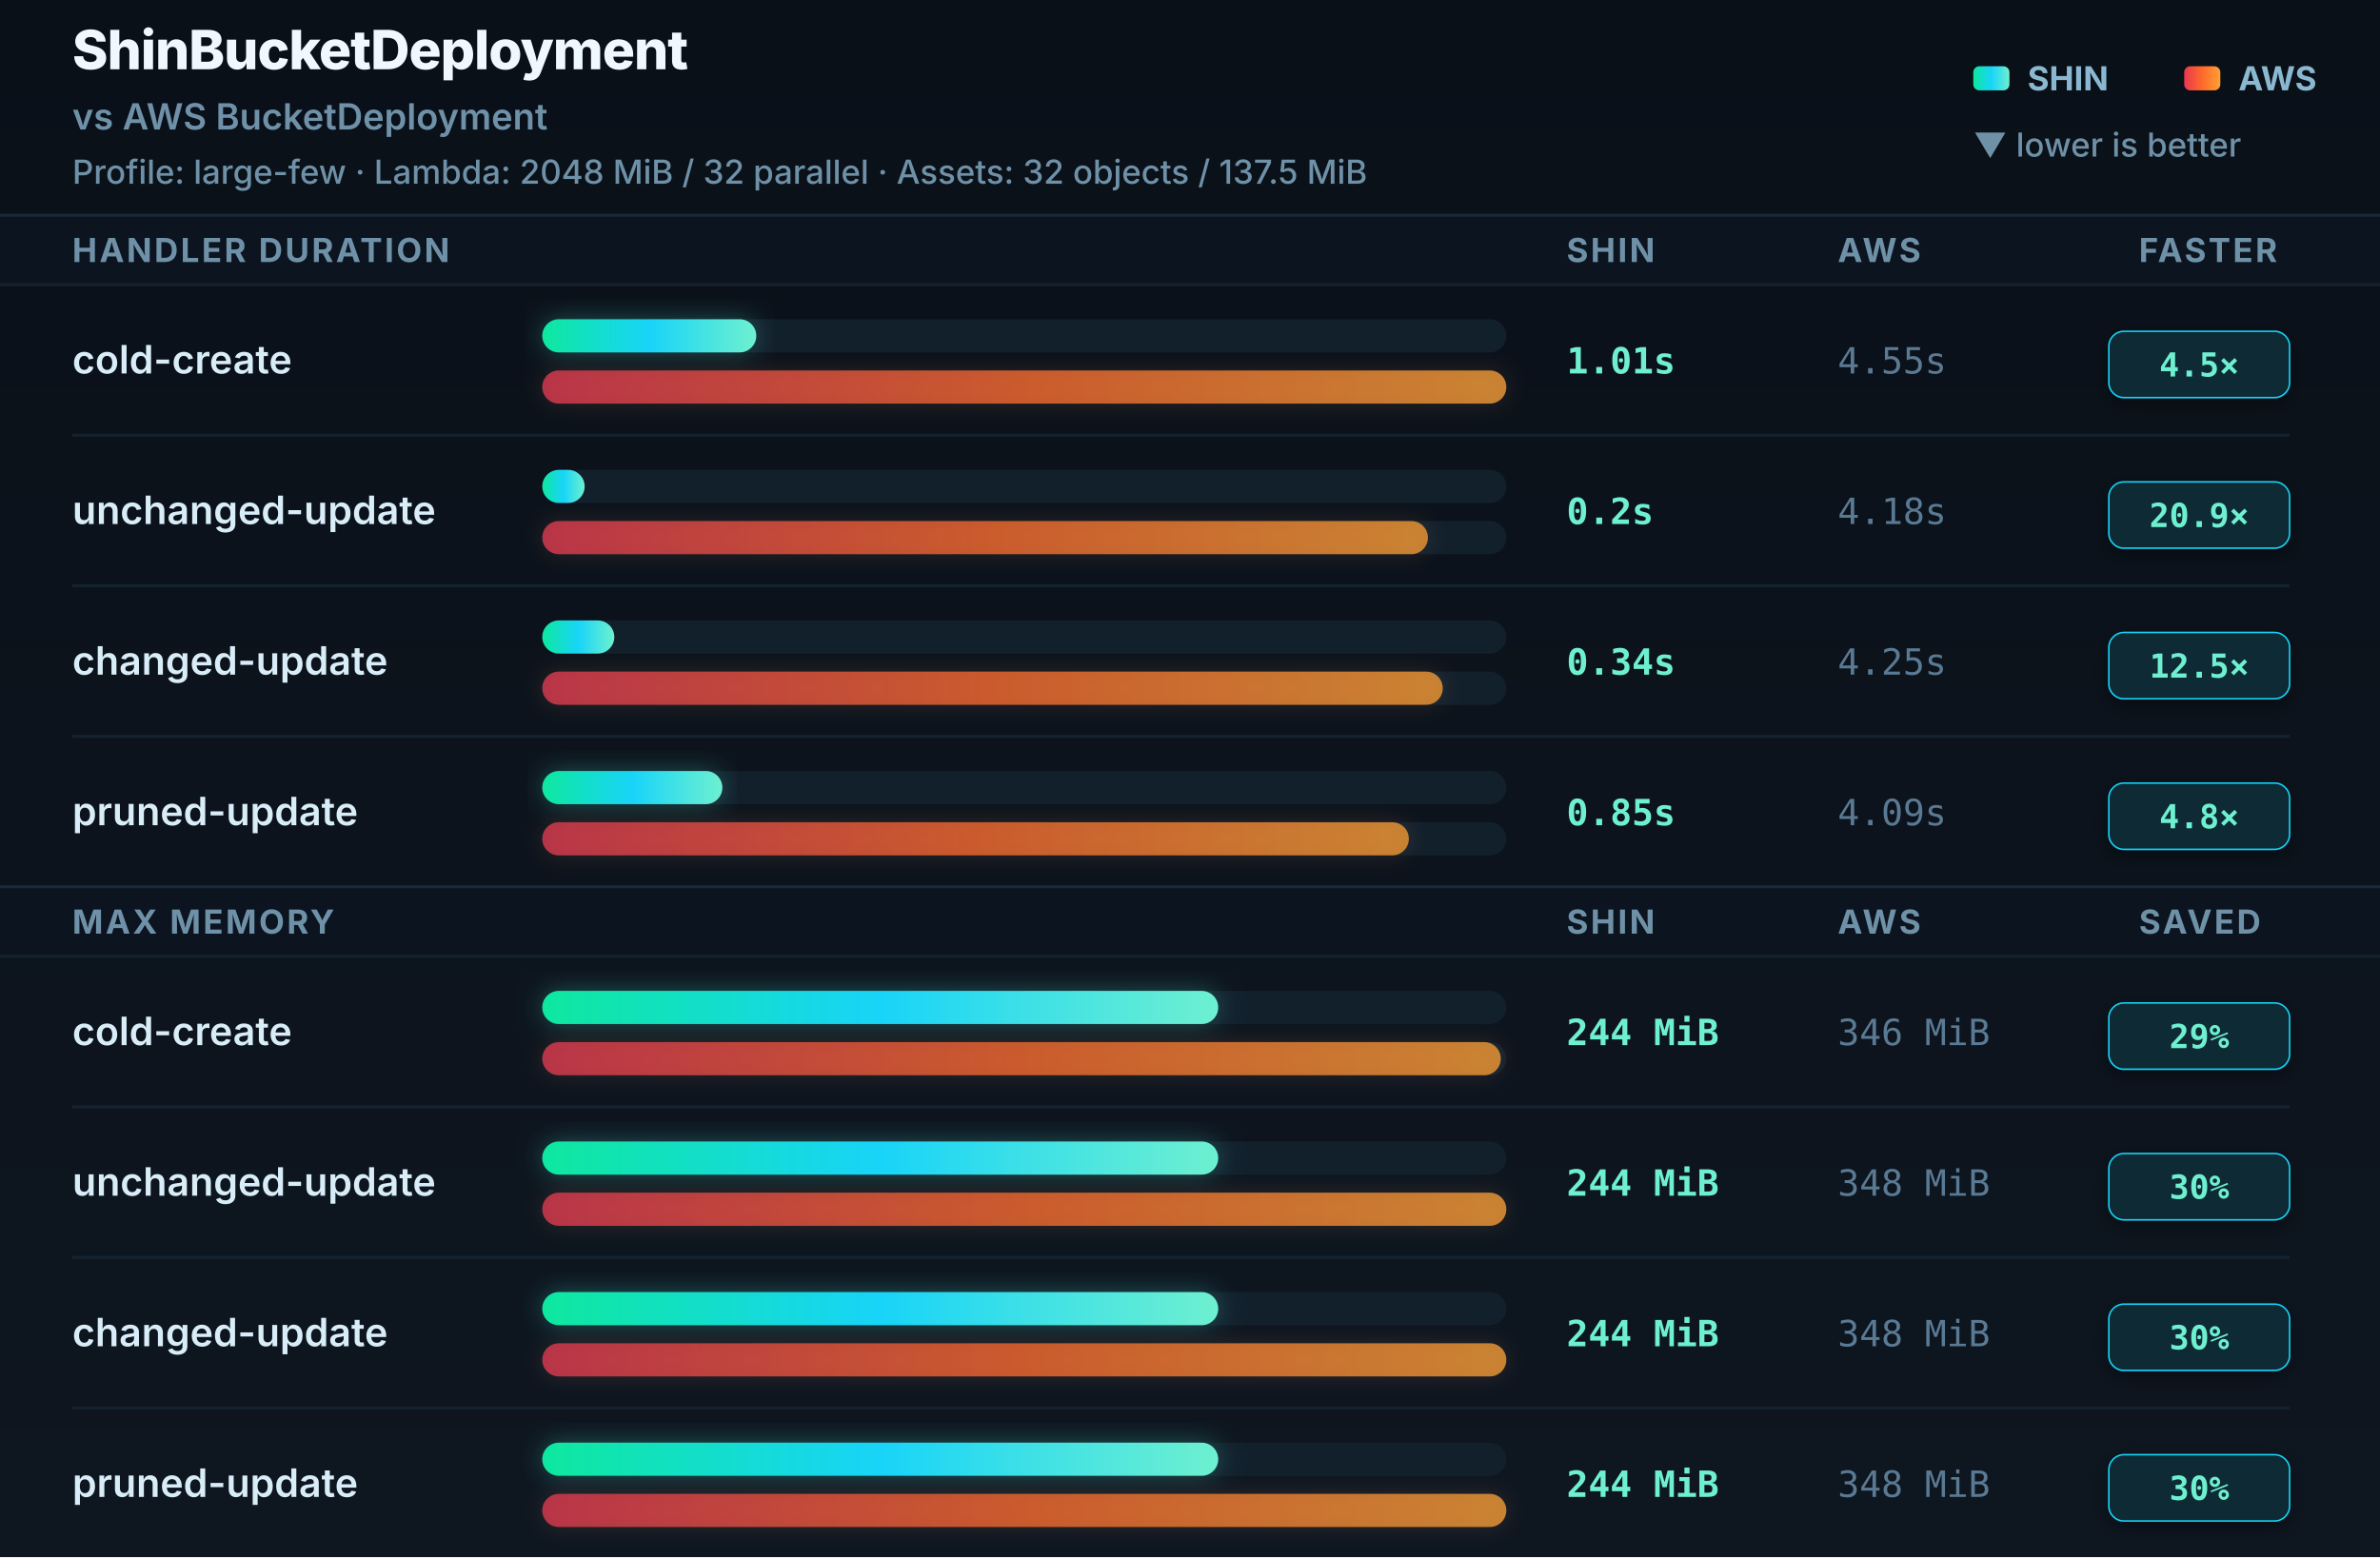
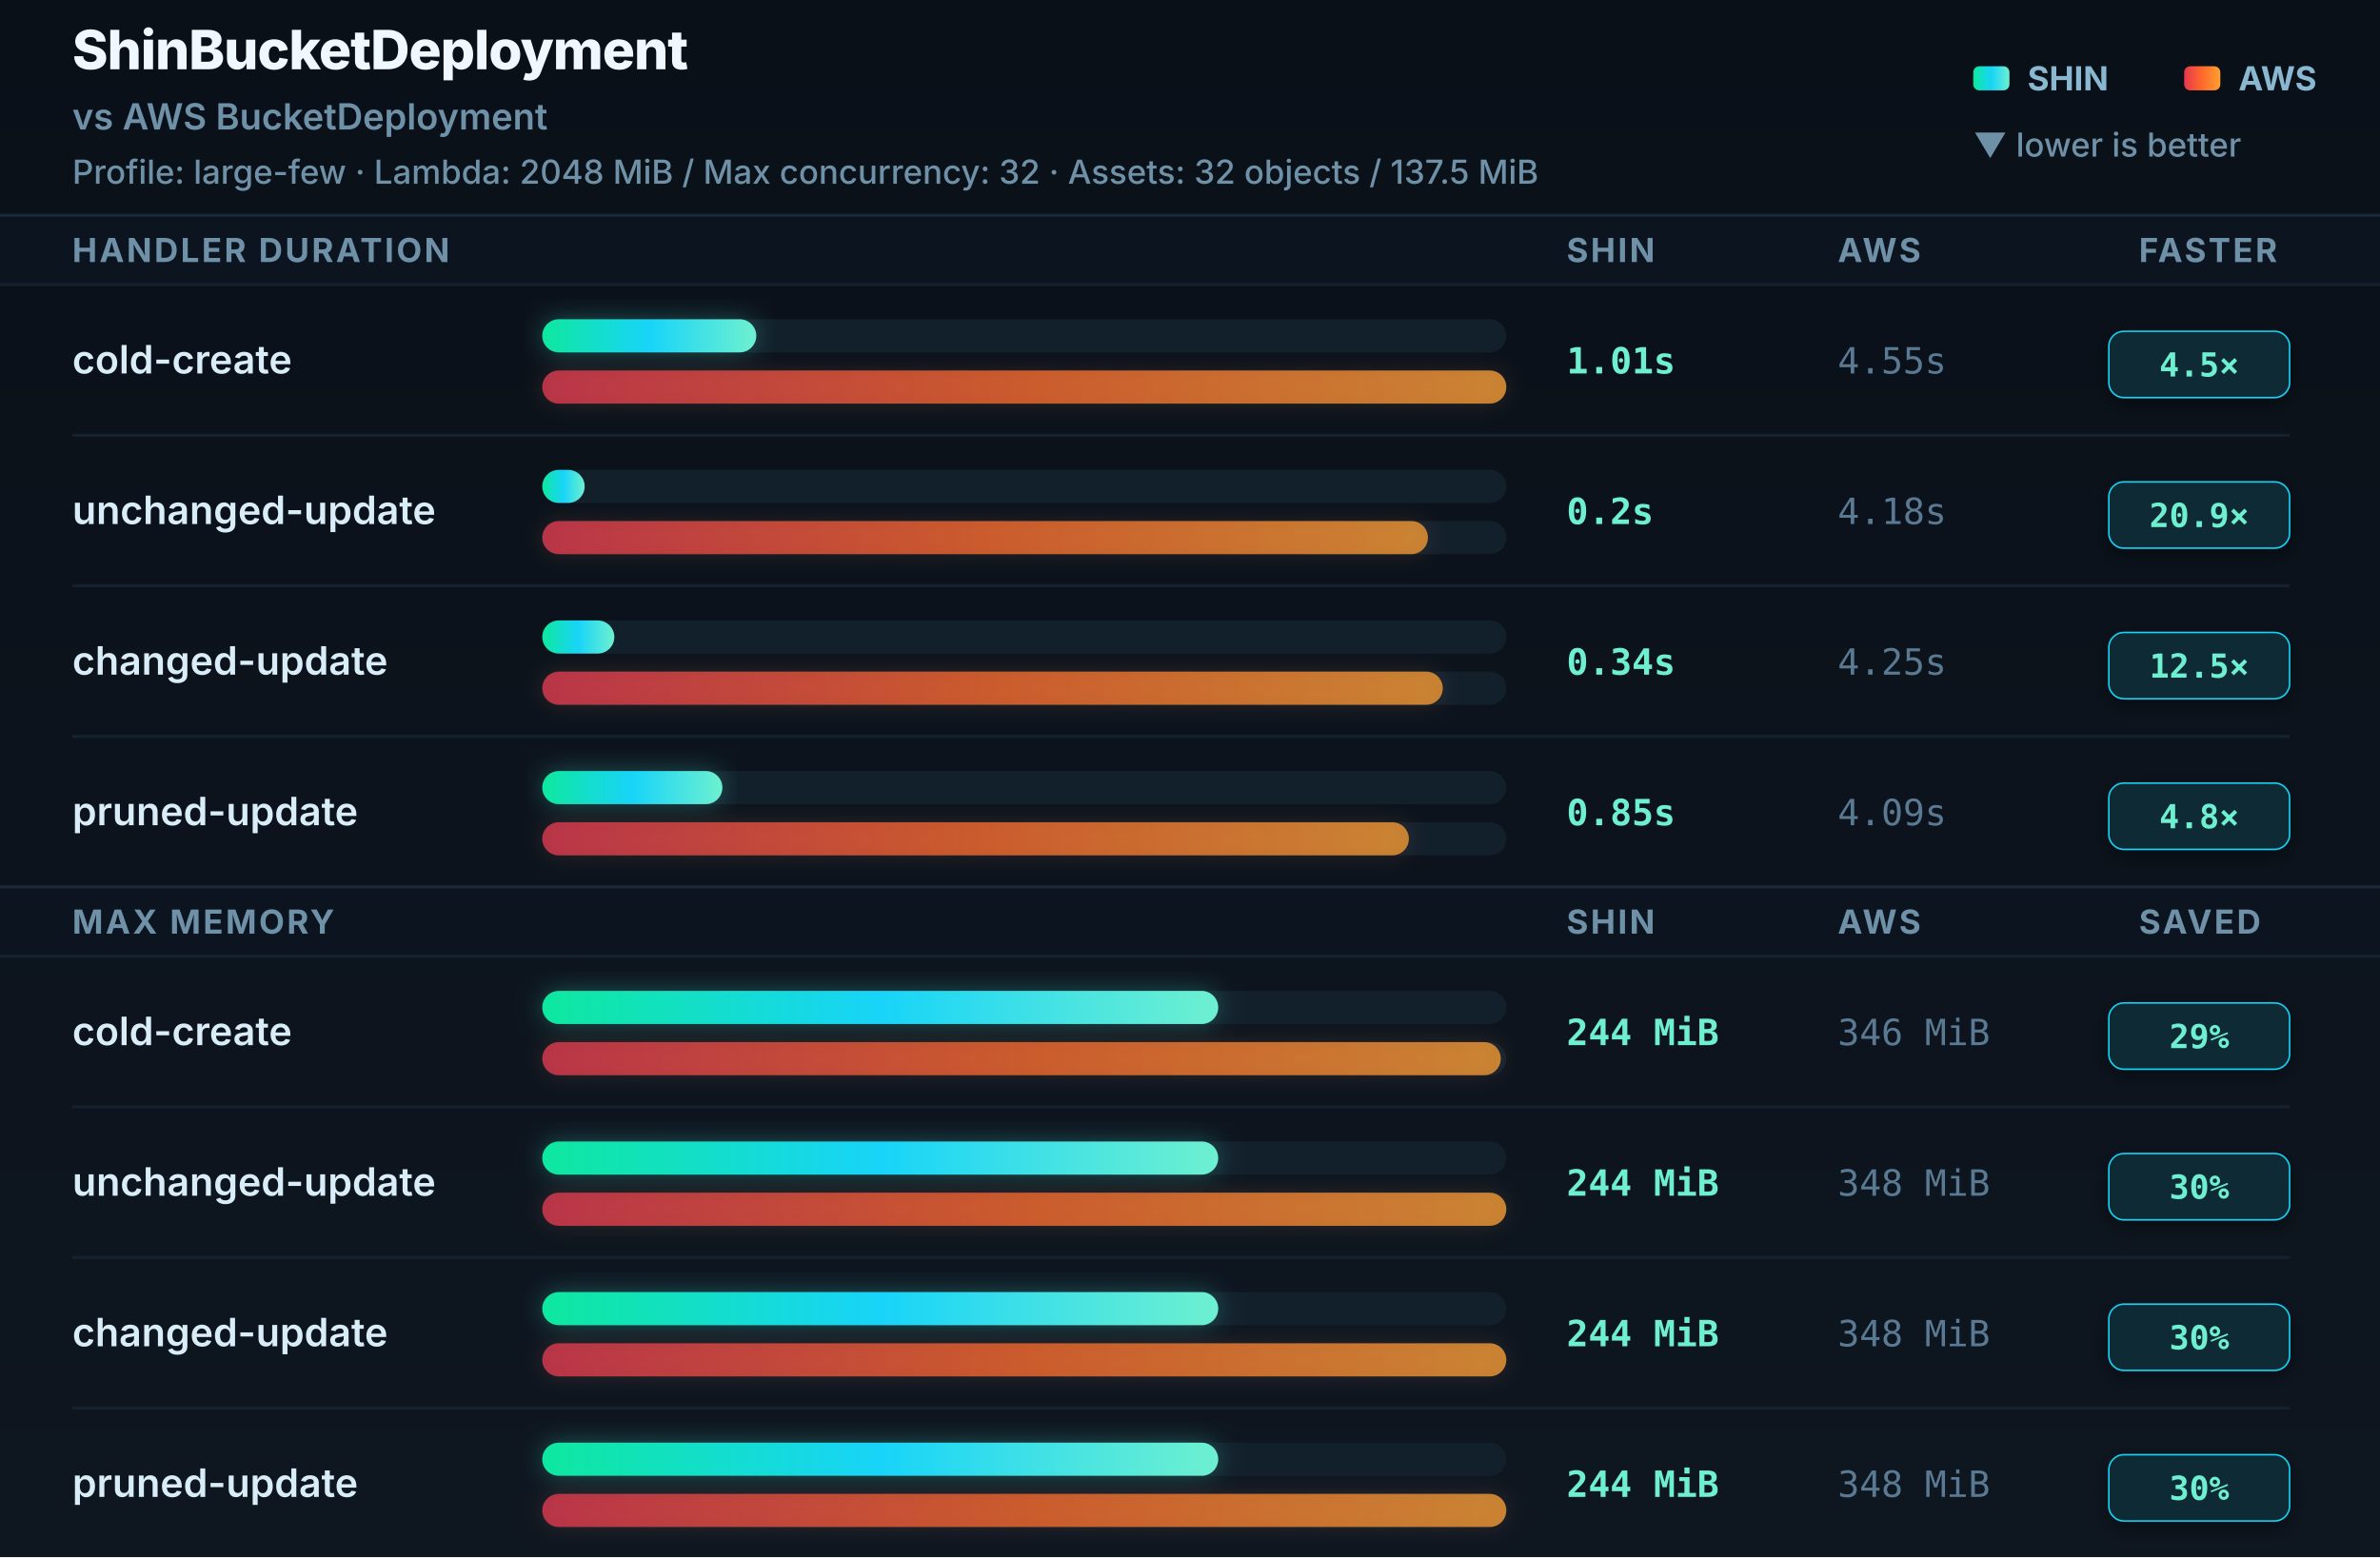
<svg xmlns="http://www.w3.org/2000/svg" width="790" height="517" viewBox="0 0 790 517" role="img" aria-labelledby="title desc">
  <defs>
    <linearGradient id="shin" x1="0" y1="0" x2="1" y2="0">
      <stop offset="0" stop-color="#0ee89e" />
      <stop offset="0.5" stop-color="#18d4f8" />
      <stop offset="1" stop-color="#6ef0d0" />
    </linearGradient>
    <linearGradient id="aws" x1="0" y1="0" x2="1" y2="0">
      <stop offset="0" stop-color="#e8384f" />
      <stop offset="0.5" stop-color="#ff6a2b" />
      <stop offset="1" stop-color="#ffa033" />
    </linearGradient>
    <linearGradient id="bgGrad" x1="0" y1="0" x2="0" y2="1">
      <stop offset="0" stop-color="#0a1018" />
      <stop offset="1" stop-color="#0e1620" />
    </linearGradient>
    <filter id="gS" x="-8%" y="-60%" width="116%" height="220%">
      <feGaussianBlur in="SourceGraphic" stdDeviation="4" />
      <feColorMatrix type="matrix" values="0 0 0 0 0.06 0 0 0 0 0.85 0 0 0 0 0.7 0 0 0 0.6 0" />
    </filter>
    <filter id="gA" x="-8%" y="-60%" width="116%" height="220%">
      <feGaussianBlur in="SourceGraphic" stdDeviation="3.5" />
      <feColorMatrix type="matrix" values="0 0 0 0 0.95 0 0 0 0 0.35 0 0 0 0 0.15 0 0 0 0.4 0" />
    </filter>
    <filter id="badgeShadow" x="-20%" y="-30%" width="140%" height="160%">
      <feDropShadow dx="0" dy="2" stdDeviation="3" flood-color="#000" flood-opacity="0.4" />
    </filter>
  </defs>
  <rect width="790" height="517" fill="url(#bgGrad)" />
  <text x="24" y="23" font-family="Inter, -apple-system, sans-serif" font-size="18" font-weight="800" fill="#f0f8ff" letter-spacing="-0.3">ShinBucketDeployment</text>
  <text x="24" y="43" font-family="Inter, -apple-system, sans-serif" font-size="12" font-weight="600" fill="#6f91a8">vs AWS BucketDeployment</text>
-   <text x="24" y="61" font-family="Inter, -apple-system, sans-serif" font-size="11" font-weight="500" fill="#6f91a8">Profile: large-few · Lambda: 2048 MiB / 32 parallel · Assets: 32 objects / 137.5 MiB</text>
+   <text x="24" y="61" font-family="Inter, -apple-system, sans-serif" font-size="11" font-weight="500" fill="#6f91a8">Profile: large-few · Lambda: 2048 MiB / Max concurrency: 32 · Assets: 32 objects / 137.5 MiB</text>
  <rect x="655" y="22" width="12" height="8" rx="2" fill="url(#shin)" />
  <text x="673" y="30" font-family="Inter, -apple-system, sans-serif" font-size="11" font-weight="700" fill="#8ab8d0">SHIN</text>
  <rect x="725" y="22" width="12" height="8" rx="2" fill="url(#aws)" />
  <text x="743" y="30" font-family="Inter, -apple-system, sans-serif" font-size="11" font-weight="700" fill="#8ab8d0">AWS</text>
  <text x="655" y="52" font-family="Inter, -apple-system, sans-serif" font-size="11" font-weight="500" fill="#6f91a8">▼ lower is better</text>
  <rect x="0" y="71" width="790" height="1" fill="#1a2a38" />
  <rect y="72" width="790" height="22" fill="#0c1420" />
  <text x="24" y="87" font-family="Inter, -apple-system, sans-serif" font-size="11" font-weight="700" fill="#6f91a8" letter-spacing="0.8">HANDLER DURATION</text>
  <text x="520" y="87" font-family="Inter, -apple-system, sans-serif" font-size="11" font-weight="700" fill="#6f91a8" letter-spacing="0.8">SHIN</text>
  <text x="610" y="87" font-family="Inter, -apple-system, sans-serif" font-size="11" font-weight="700" fill="#6f91a8" letter-spacing="0.8">AWS</text>
  <text x="710" y="87" font-family="Inter, -apple-system, sans-serif" font-size="11" font-weight="700" fill="#6f91a8" letter-spacing="0.8">FASTER</text>
  <rect x="0" y="94" width="790" height="1" fill="#142230" />
  <text x="24" y="124" font-family="Inter, -apple-system, sans-serif" font-size="13" font-weight="600" fill="#d8edf8">cold-create</text>
  <rect x="180" y="106" width="320" height="11" rx="5.5" fill="#12202c" />
  <rect x="180" y="106" width="71.033" height="11" rx="5.5" fill="url(#shin)" filter="url(#gS)" opacity="0.5" />
  <rect x="180" y="106" width="71.033" height="11" rx="5.5" fill="url(#shin)" />
  <rect x="180" y="123" width="320" height="11" rx="5.5" fill="#12202c" />
  <rect x="180" y="123" width="320" height="11" rx="5.5" fill="url(#aws)" filter="url(#gA)" opacity="0.35" />
  <rect x="180" y="123" width="320" height="11" rx="5.5" fill="url(#aws)" opacity="0.75" />
  <text x="520" y="124" font-family="JetBrains Mono, monospace" font-size="12" font-weight="700" fill="#6ef0d0">1.01s</text>
  <text x="610" y="124" font-family="JetBrains Mono, monospace" font-size="12" font-weight="400" fill="#5a7a94">4.55s</text>
  <rect x="700" y="110" width="60" height="22" rx="5" fill="#082b35" stroke="#18d4f8" stroke-width="0.5" filter="url(#badgeShadow)" />
  <text x="730" y="125" text-anchor="middle" font-family="JetBrains Mono, monospace" font-size="11" font-weight="800" fill="#6ef0d0">4.5×</text>
  <rect x="24" y="144" width="736" height="1" fill="#142230" />
  <text x="24" y="174" font-family="Inter, -apple-system, sans-serif" font-size="13" font-weight="600" fill="#d8edf8">unchanged-update</text>
  <rect x="180" y="156" width="320" height="11" rx="5.5" fill="#12202c" />
  <rect x="180" y="156" width="14.066" height="11" rx="5.5" fill="url(#shin)" />
  <rect x="180" y="173" width="320" height="11" rx="5.5" fill="#12202c" />
  <rect x="180" y="173" width="293.978" height="11" rx="5.5" fill="url(#aws)" filter="url(#gA)" opacity="0.35" />
  <rect x="180" y="173" width="293.978" height="11" rx="5.5" fill="url(#aws)" opacity="0.75" />
  <text x="520" y="174" font-family="JetBrains Mono, monospace" font-size="12" font-weight="700" fill="#6ef0d0">0.2s</text>
  <text x="610" y="174" font-family="JetBrains Mono, monospace" font-size="12" font-weight="400" fill="#5a7a94">4.18s</text>
  <rect x="700" y="160" width="60" height="22" rx="5" fill="#082b35" stroke="#18d4f8" stroke-width="0.5" filter="url(#badgeShadow)" />
  <text x="730" y="175" text-anchor="middle" font-family="JetBrains Mono, monospace" font-size="11" font-weight="800" fill="#6ef0d0">20.9×</text>
  <rect x="24" y="194" width="736" height="1" fill="#142230" />
  <text x="24" y="224" font-family="Inter, -apple-system, sans-serif" font-size="13" font-weight="600" fill="#d8edf8">changed-update</text>
  <rect x="180" y="206" width="320" height="11" rx="5.5" fill="#12202c" />
  <rect x="180" y="206" width="23.912" height="11" rx="5.5" fill="url(#shin)" />
  <rect x="180" y="223" width="320" height="11" rx="5.5" fill="#12202c" />
  <rect x="180" y="223" width="298.901" height="11" rx="5.5" fill="url(#aws)" filter="url(#gA)" opacity="0.35" />
  <rect x="180" y="223" width="298.901" height="11" rx="5.5" fill="url(#aws)" opacity="0.75" />
  <text x="520" y="224" font-family="JetBrains Mono, monospace" font-size="12" font-weight="700" fill="#6ef0d0">0.34s</text>
  <text x="610" y="224" font-family="JetBrains Mono, monospace" font-size="12" font-weight="400" fill="#5a7a94">4.25s</text>
  <rect x="700" y="210" width="60" height="22" rx="5" fill="#082b35" stroke="#18d4f8" stroke-width="0.5" filter="url(#badgeShadow)" />
  <text x="730" y="225" text-anchor="middle" font-family="JetBrains Mono, monospace" font-size="11" font-weight="800" fill="#6ef0d0">12.5×</text>
  <rect x="24" y="244" width="736" height="1" fill="#142230" />
  <text x="24" y="274" font-family="Inter, -apple-system, sans-serif" font-size="13" font-weight="600" fill="#d8edf8">pruned-update</text>
  <rect x="180" y="256" width="320" height="11" rx="5.5" fill="#12202c" />
  <rect x="180" y="256" width="59.78" height="11" rx="5.5" fill="url(#shin)" filter="url(#gS)" opacity="0.5" />
  <rect x="180" y="256" width="59.78" height="11" rx="5.5" fill="url(#shin)" />
  <rect x="180" y="273" width="320" height="11" rx="5.5" fill="#12202c" />
  <rect x="180" y="273" width="287.648" height="11" rx="5.5" fill="url(#aws)" filter="url(#gA)" opacity="0.35" />
  <rect x="180" y="273" width="287.648" height="11" rx="5.5" fill="url(#aws)" opacity="0.75" />
  <text x="520" y="274" font-family="JetBrains Mono, monospace" font-size="12" font-weight="700" fill="#6ef0d0">0.85s</text>
  <text x="610" y="274" font-family="JetBrains Mono, monospace" font-size="12" font-weight="400" fill="#5a7a94">4.09s</text>
  <rect x="700" y="260" width="60" height="22" rx="5" fill="#082b35" stroke="#18d4f8" stroke-width="0.5" filter="url(#badgeShadow)" />
  <text x="730" y="275" text-anchor="middle" font-family="JetBrains Mono, monospace" font-size="11" font-weight="800" fill="#6ef0d0">4.8×</text>
  <rect x="0" y="294" width="790" height="1" fill="#1a2a38" />
  <rect y="295" width="790" height="22" fill="#0c1420" />
  <text x="24" y="310" font-family="Inter, -apple-system, sans-serif" font-size="11" font-weight="700" fill="#6f91a8" letter-spacing="0.8">MAX MEMORY</text>
  <text x="520" y="310" font-family="Inter, -apple-system, sans-serif" font-size="11" font-weight="700" fill="#6f91a8" letter-spacing="0.8">SHIN</text>
  <text x="610" y="310" font-family="Inter, -apple-system, sans-serif" font-size="11" font-weight="700" fill="#6f91a8" letter-spacing="0.8">AWS</text>
  <text x="710" y="310" font-family="Inter, -apple-system, sans-serif" font-size="11" font-weight="700" fill="#6f91a8" letter-spacing="0.8">SAVED</text>
  <rect x="0" y="317" width="790" height="1" fill="#142230" />
  <text x="24" y="347" font-family="Inter, -apple-system, sans-serif" font-size="13" font-weight="600" fill="#d8edf8">cold-create</text>
  <rect x="180" y="329" width="320" height="11" rx="5.5" fill="#12202c" />
  <rect x="180" y="329" width="224.368" height="11" rx="5.5" fill="url(#shin)" filter="url(#gS)" opacity="0.5" />
  <rect x="180" y="329" width="224.368" height="11" rx="5.5" fill="url(#shin)" />
  <rect x="180" y="346" width="320" height="11" rx="5.5" fill="#12202c" />
  <rect x="180" y="346" width="318.161" height="11" rx="5.5" fill="url(#aws)" filter="url(#gA)" opacity="0.35" />
  <rect x="180" y="346" width="318.161" height="11" rx="5.5" fill="url(#aws)" opacity="0.75" />
  <text x="520" y="347" font-family="JetBrains Mono, monospace" font-size="12" font-weight="700" fill="#6ef0d0">244 MiB</text>
  <text x="610" y="347" font-family="JetBrains Mono, monospace" font-size="12" font-weight="400" fill="#5a7a94">346 MiB</text>
  <rect x="700" y="333" width="60" height="22" rx="5" fill="#082b35" stroke="#18d4f8" stroke-width="0.5" filter="url(#badgeShadow)" />
  <text x="730" y="348" text-anchor="middle" font-family="JetBrains Mono, monospace" font-size="11" font-weight="800" fill="#6ef0d0">29%</text>
  <rect x="24" y="367" width="736" height="1" fill="#142230" />
  <text x="24" y="397" font-family="Inter, -apple-system, sans-serif" font-size="13" font-weight="600" fill="#d8edf8">unchanged-update</text>
  <rect x="180" y="379" width="320" height="11" rx="5.5" fill="#12202c" />
  <rect x="180" y="379" width="224.368" height="11" rx="5.5" fill="url(#shin)" filter="url(#gS)" opacity="0.5" />
  <rect x="180" y="379" width="224.368" height="11" rx="5.5" fill="url(#shin)" />
  <rect x="180" y="396" width="320" height="11" rx="5.5" fill="#12202c" />
  <rect x="180" y="396" width="320" height="11" rx="5.5" fill="url(#aws)" filter="url(#gA)" opacity="0.35" />
  <rect x="180" y="396" width="320" height="11" rx="5.5" fill="url(#aws)" opacity="0.75" />
  <text x="520" y="397" font-family="JetBrains Mono, monospace" font-size="12" font-weight="700" fill="#6ef0d0">244 MiB</text>
  <text x="610" y="397" font-family="JetBrains Mono, monospace" font-size="12" font-weight="400" fill="#5a7a94">348 MiB</text>
  <rect x="700" y="383" width="60" height="22" rx="5" fill="#082b35" stroke="#18d4f8" stroke-width="0.5" filter="url(#badgeShadow)" />
  <text x="730" y="398" text-anchor="middle" font-family="JetBrains Mono, monospace" font-size="11" font-weight="800" fill="#6ef0d0">30%</text>
  <rect x="24" y="417" width="736" height="1" fill="#142230" />
  <text x="24" y="447" font-family="Inter, -apple-system, sans-serif" font-size="13" font-weight="600" fill="#d8edf8">changed-update</text>
  <rect x="180" y="429" width="320" height="11" rx="5.5" fill="#12202c" />
  <rect x="180" y="429" width="224.368" height="11" rx="5.5" fill="url(#shin)" filter="url(#gS)" opacity="0.5" />
  <rect x="180" y="429" width="224.368" height="11" rx="5.5" fill="url(#shin)" />
  <rect x="180" y="446" width="320" height="11" rx="5.5" fill="#12202c" />
  <rect x="180" y="446" width="320" height="11" rx="5.5" fill="url(#aws)" filter="url(#gA)" opacity="0.35" />
  <rect x="180" y="446" width="320" height="11" rx="5.5" fill="url(#aws)" opacity="0.75" />
  <text x="520" y="447" font-family="JetBrains Mono, monospace" font-size="12" font-weight="700" fill="#6ef0d0">244 MiB</text>
  <text x="610" y="447" font-family="JetBrains Mono, monospace" font-size="12" font-weight="400" fill="#5a7a94">348 MiB</text>
  <rect x="700" y="433" width="60" height="22" rx="5" fill="#082b35" stroke="#18d4f8" stroke-width="0.5" filter="url(#badgeShadow)" />
  <text x="730" y="448" text-anchor="middle" font-family="JetBrains Mono, monospace" font-size="11" font-weight="800" fill="#6ef0d0">30%</text>
  <rect x="24" y="467" width="736" height="1" fill="#142230" />
  <text x="24" y="497" font-family="Inter, -apple-system, sans-serif" font-size="13" font-weight="600" fill="#d8edf8">pruned-update</text>
  <rect x="180" y="479" width="320" height="11" rx="5.5" fill="#12202c" />
  <rect x="180" y="479" width="224.368" height="11" rx="5.5" fill="url(#shin)" filter="url(#gS)" opacity="0.5" />
  <rect x="180" y="479" width="224.368" height="11" rx="5.5" fill="url(#shin)" />
  <rect x="180" y="496" width="320" height="11" rx="5.5" fill="#12202c" />
  <rect x="180" y="496" width="320" height="11" rx="5.5" fill="url(#aws)" filter="url(#gA)" opacity="0.35" />
  <rect x="180" y="496" width="320" height="11" rx="5.5" fill="url(#aws)" opacity="0.75" />
  <text x="520" y="497" font-family="JetBrains Mono, monospace" font-size="12" font-weight="700" fill="#6ef0d0">244 MiB</text>
  <text x="610" y="497" font-family="JetBrains Mono, monospace" font-size="12" font-weight="400" fill="#5a7a94">348 MiB</text>
  <rect x="700" y="483" width="60" height="22" rx="5" fill="#082b35" stroke="#18d4f8" stroke-width="0.5" filter="url(#badgeShadow)" />
  <text x="730" y="498" text-anchor="middle" font-family="JetBrains Mono, monospace" font-size="11" font-weight="800" fill="#6ef0d0">30%</text>
</svg>
